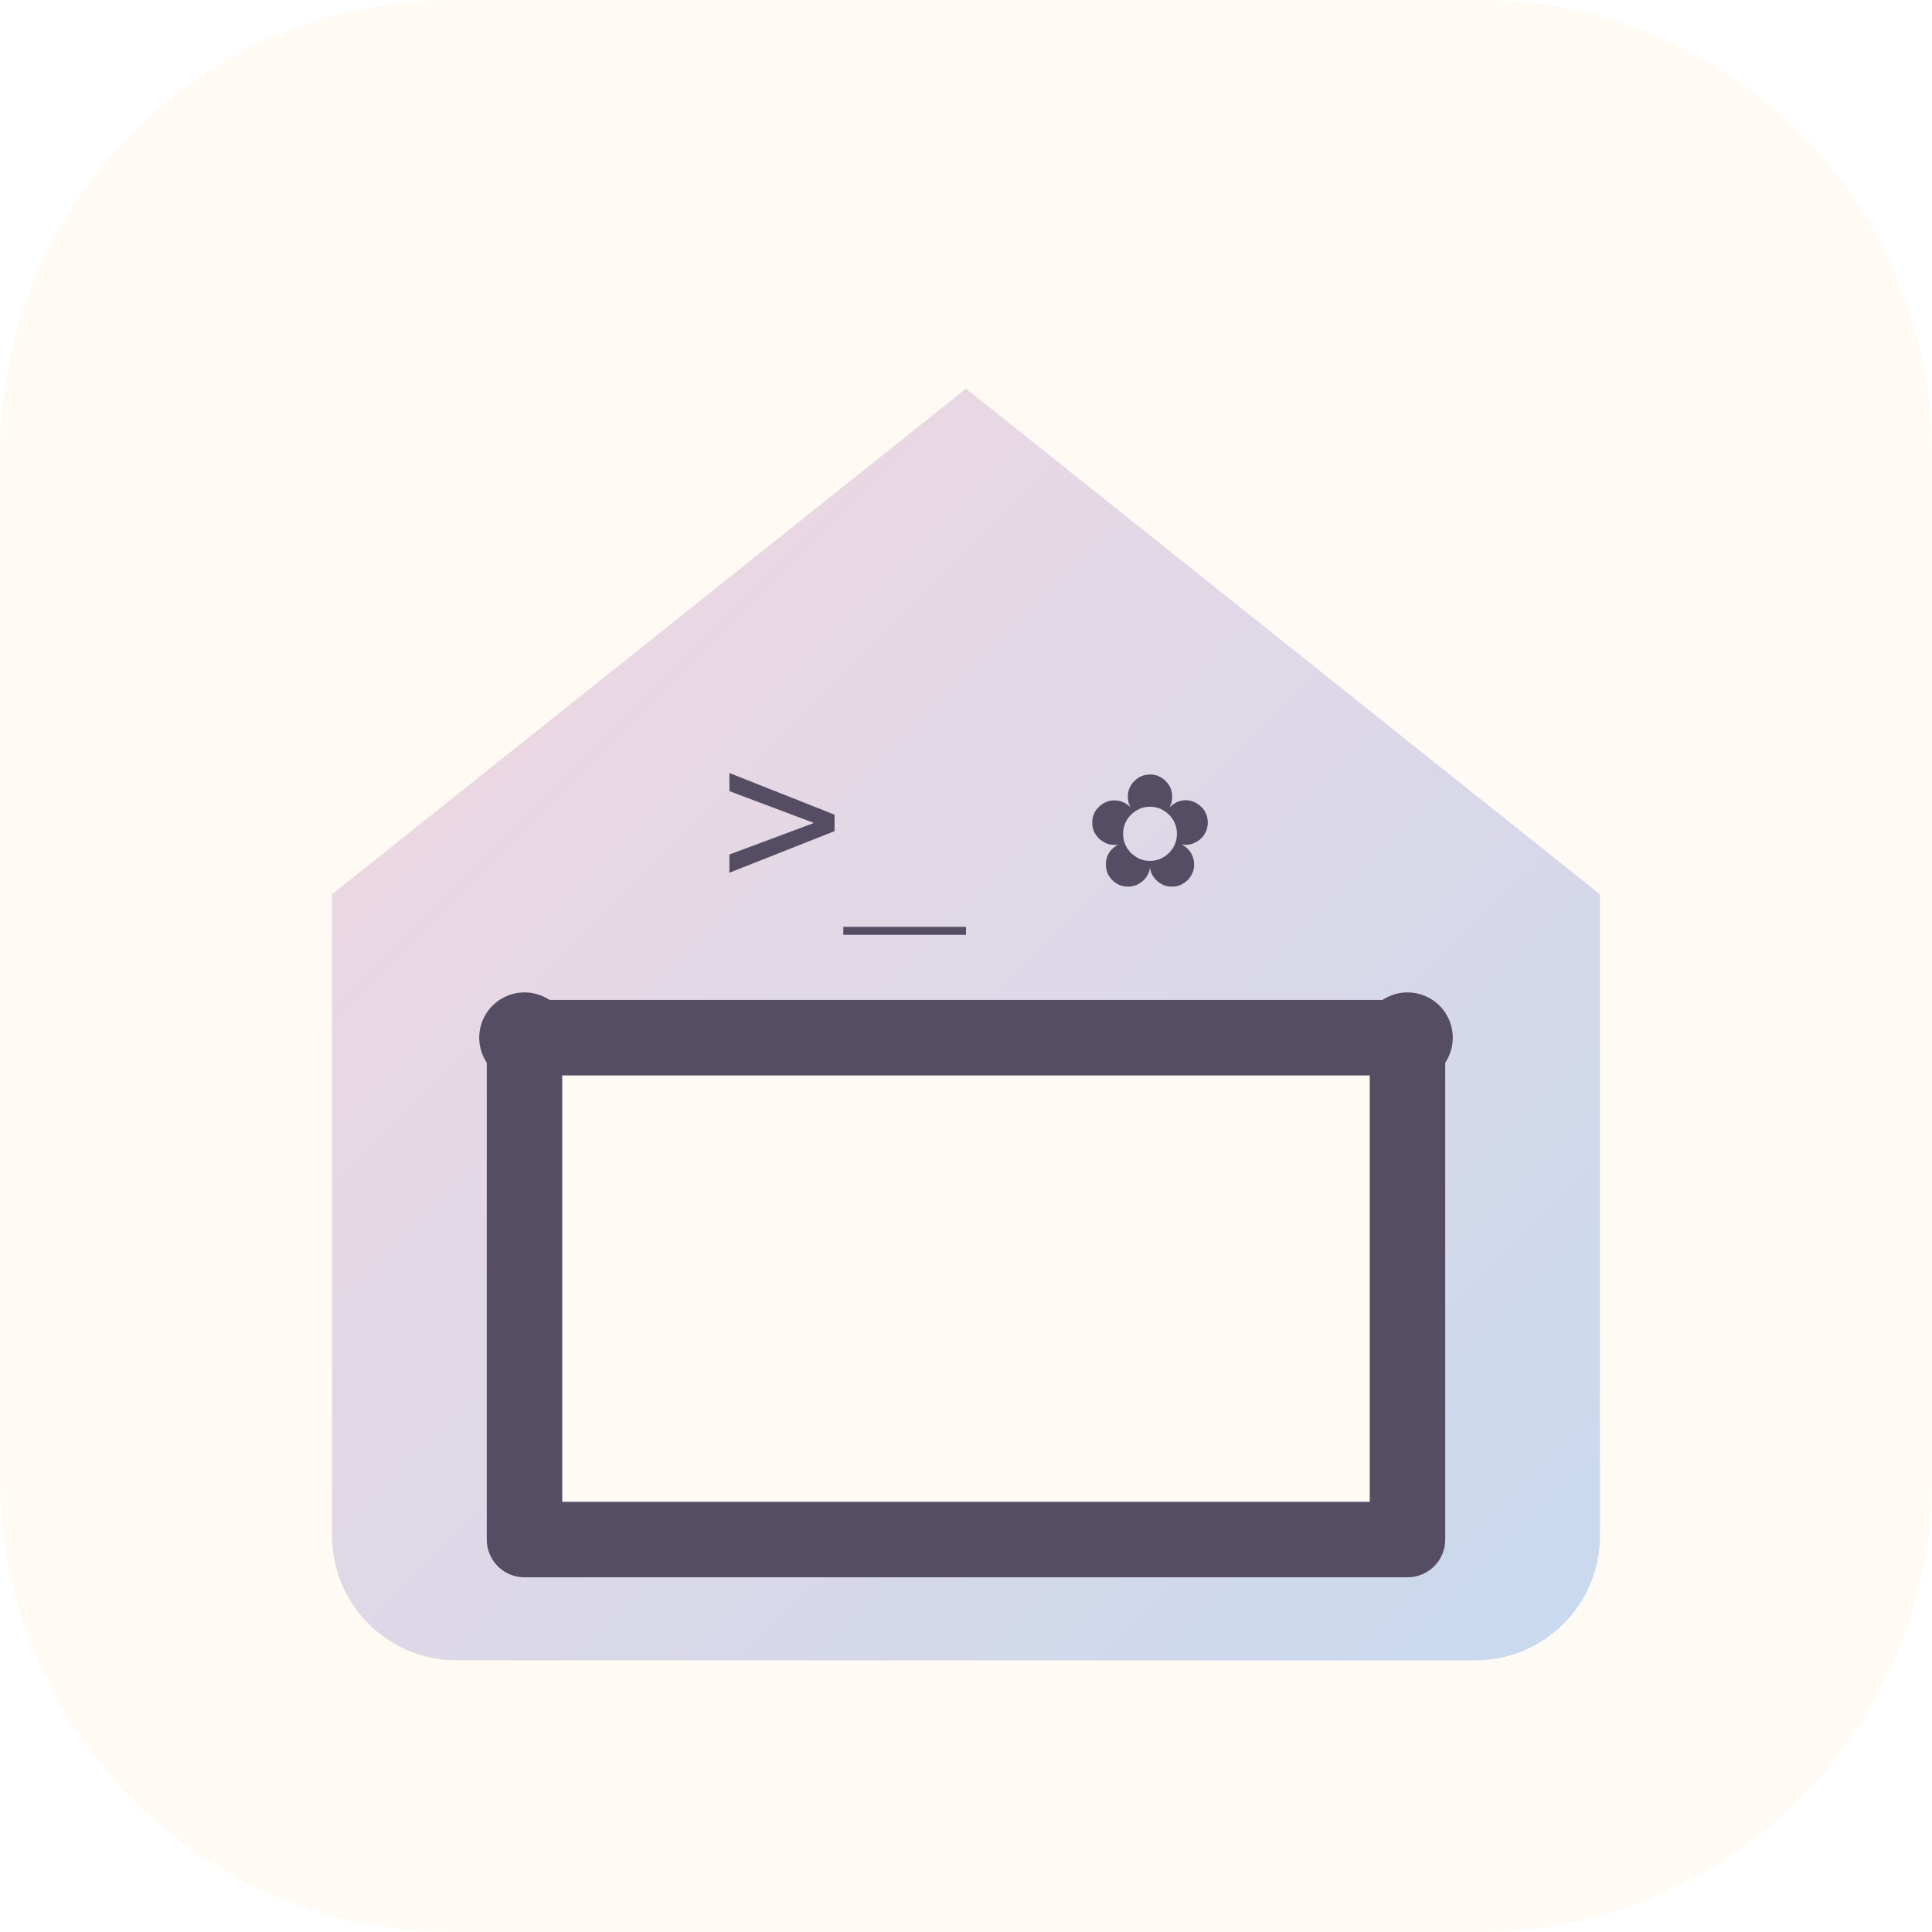
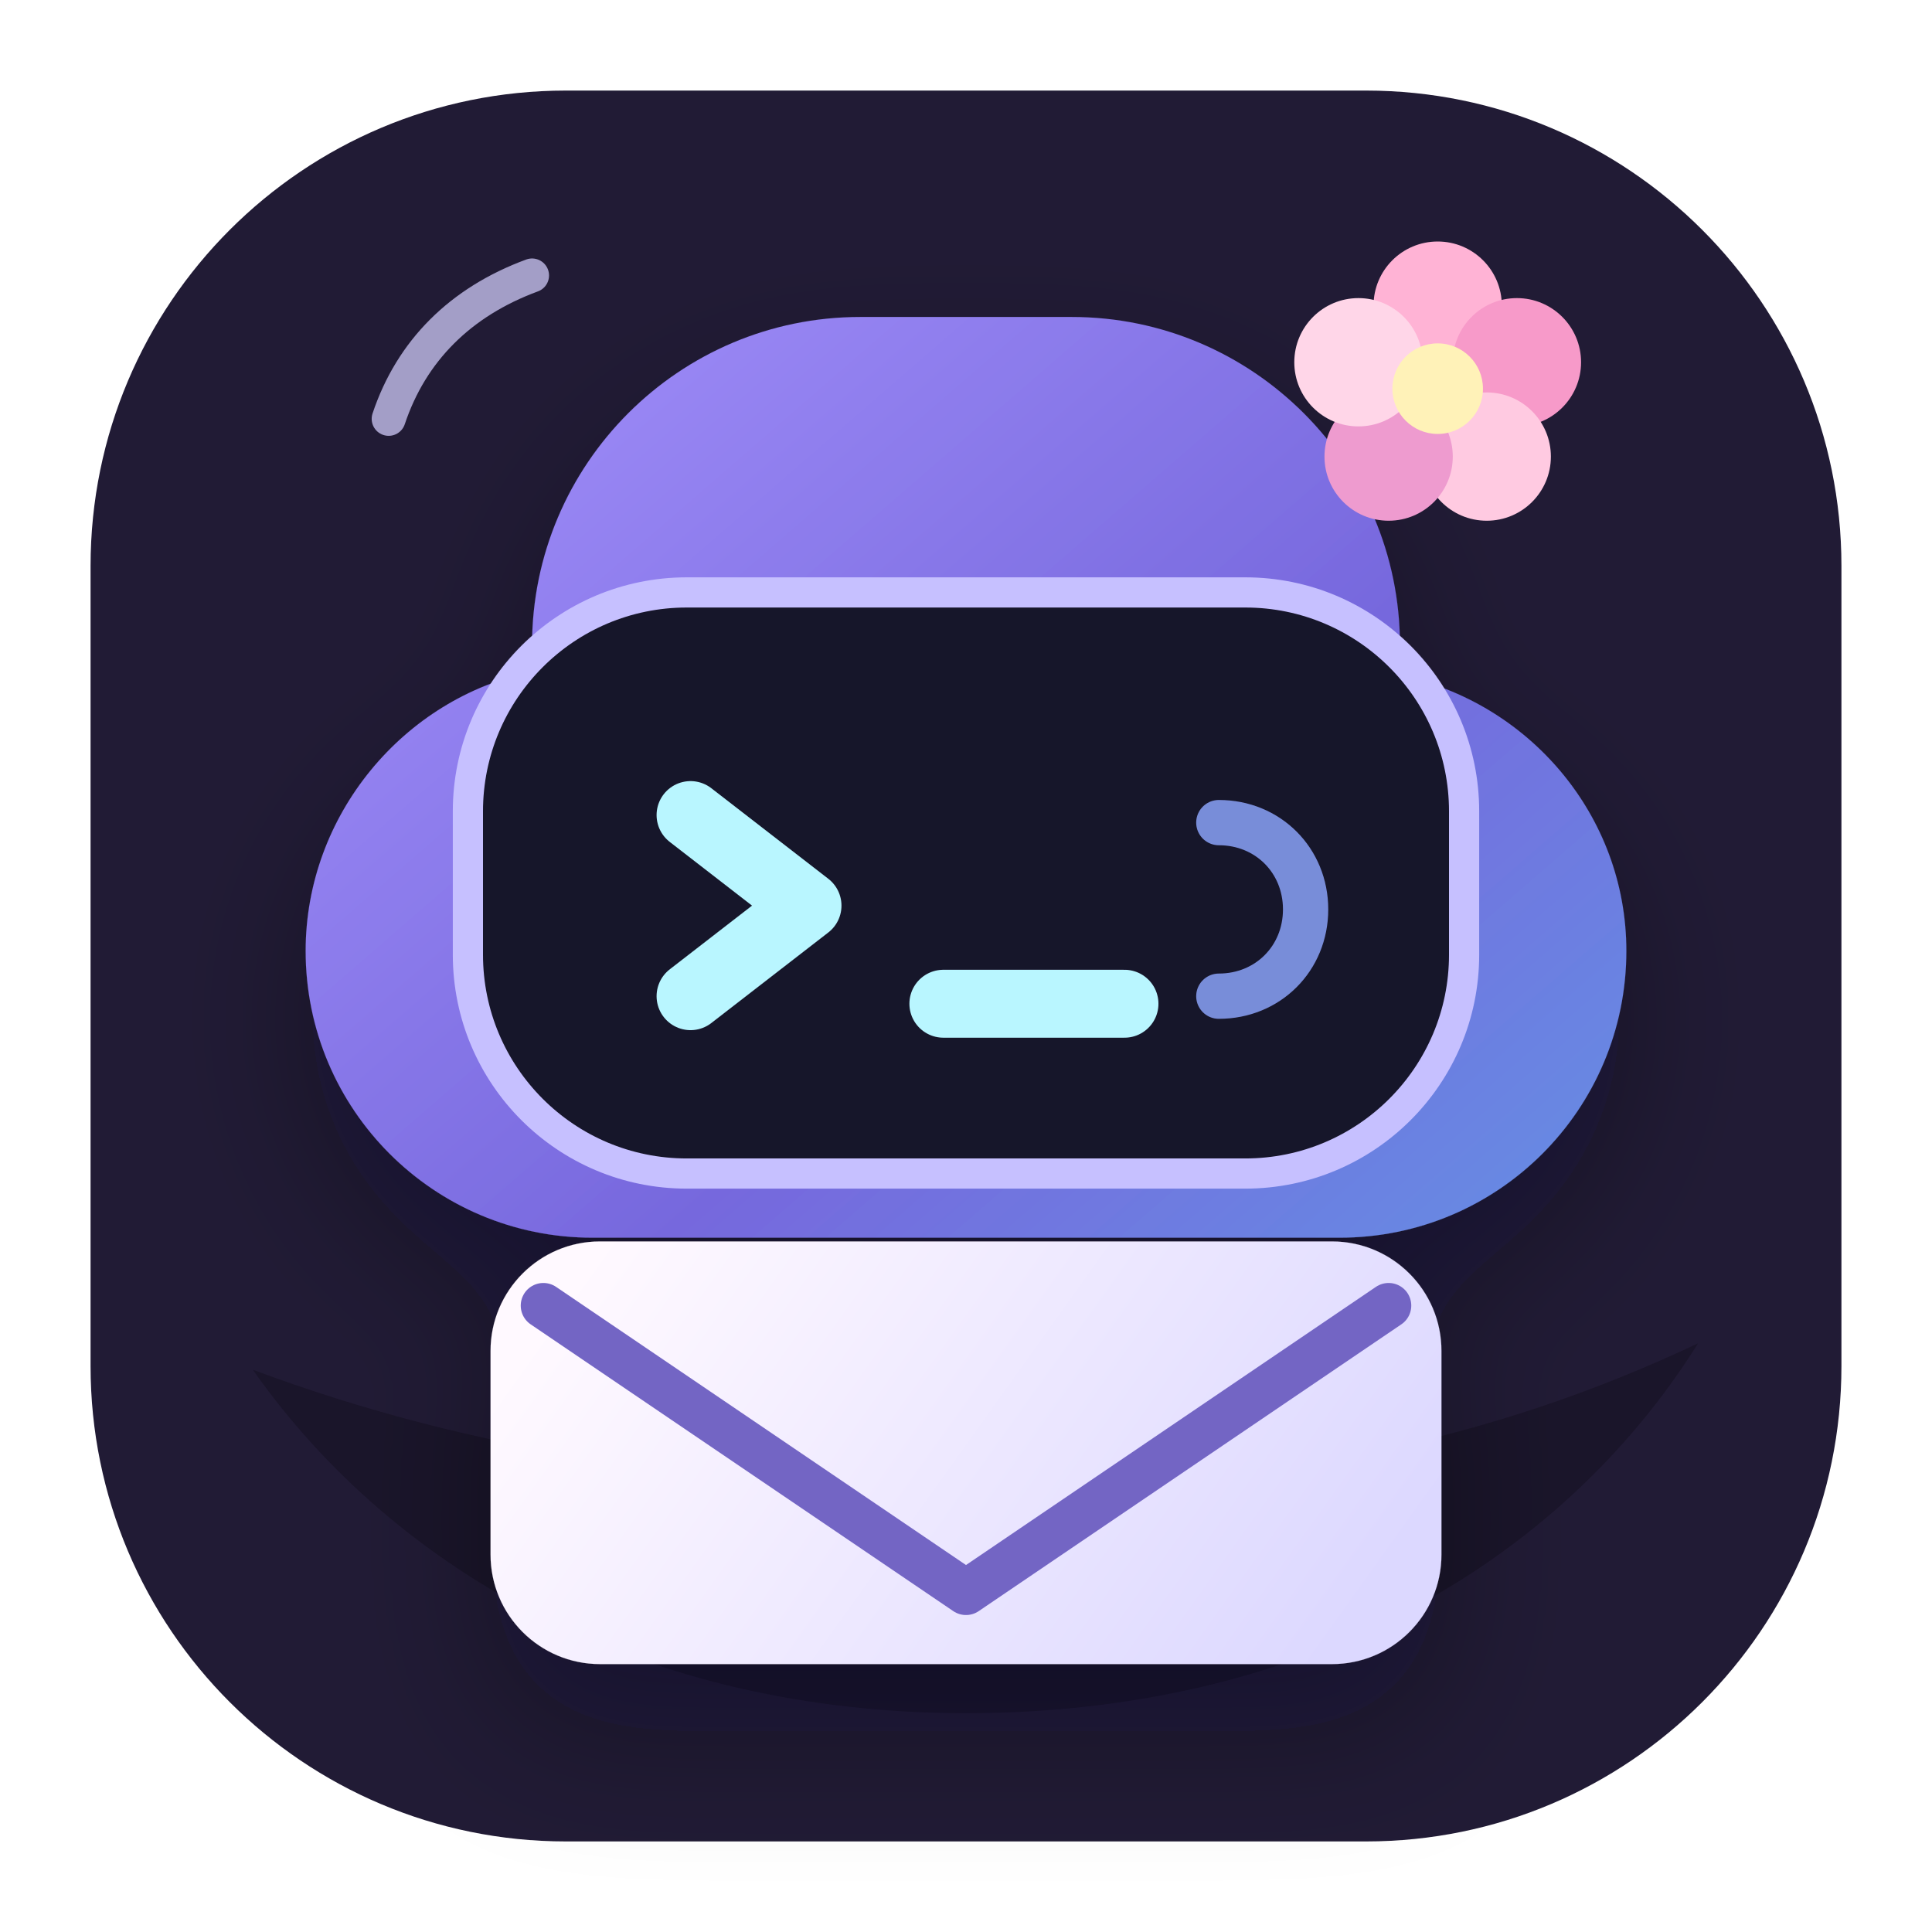
- <svg xmlns="http://www.w3.org/2000/svg" viewBox="0 0 512 512">
+ <svg xmlns="http://www.w3.org/2000/svg" viewBox="0 0 512 512" role="img" aria-labelledby="title description">
  <defs>
-     <linearGradient id="g" x1="0" y1="0" x2="1" y2="1">
-       <stop offset="0" stop-color="#f3d7df" />
-       <stop offset="1" stop-color="#c8d9ef" />
+     <linearGradient id="shell" x1="86" y1="58" x2="431" y2="456" gradientUnits="userSpaceOnUse">
+       <stop stop-color="#A995FF" />
+       <stop offset=".5" stop-color="#7668DD" />
+       <stop offset="1" stop-color="#5BA6E8" />
    </linearGradient>
+     <linearGradient id="letter" x1="170" y1="314" x2="349" y2="442" gradientUnits="userSpaceOnUse">
+       <stop stop-color="#FFF9FF" />
+       <stop offset="1" stop-color="#DCD8FF" />
+     </linearGradient>
+     <filter id="shadow" x="-20%" y="-20%" width="140%" height="150%">
+       <feDropShadow dx="0" dy="18" stdDeviation="18" flood-color="#0B0817" flood-opacity=".32" />
+     </filter>
  </defs>
-   <rect width="512" height="512" rx="120" fill="#fffaf4" />
-   <path d="M88 237 256 103l168 134v170a33 33 0 0 1-33 33H121a33 33 0 0 1-33-33Z" fill="url(#g)" />
-   <path d="m139 275 117 91 117-91" fill="none" stroke="#554d63" stroke-width="24" stroke-linecap="round" stroke-linejoin="round" />
-   <path d="M139 275h234v133H139z" fill="#fffaf4" stroke="#554d63" stroke-width="20" stroke-linejoin="round" />
-   <text x="256" y="235" text-anchor="middle" font-size="54" font-family="monospace" fill="#554d63">&gt;_ ✿</text>
+   <rect x="24" y="24" width="464" height="464" rx="126" fill="#211B35" />
+   <path d="M67 363c38 54 104 91 189 91 89 0 157-39 194-98-55 26-113 38-186 38-77 0-138-9-197-31Z" fill="#171225" opacity=".72" />
+   <g filter="url(#shadow)">
+     <path d="M141 171c0-48 39-87 87-87h56c48 0 87 39 87 87v8c34 7 60 37 60 73 0 42-34 76-76 76H157c-42 0-76-34-76-76 0-36 26-67 60-74v-7Z" fill="url(#shell)" />
+     <rect x="124" y="157" width="264" height="154" rx="58" fill="#17152A" stroke="#C6C0FF" stroke-width="8" />
+     <path d="M183 216l31 24-31 24M250 266h48" fill="none" stroke="#B9F6FF" stroke-width="18" stroke-linecap="round" stroke-linejoin="round" />
+     <path d="M323 218c13 0 23 10 23 23s-10 23-23 23" fill="none" stroke="#8EA7FF" stroke-width="12" stroke-linecap="round" opacity=".82" />
+     <path d="M159 329h194c16 0 29 13 29 29v54c0 16-13 29-29 29H159c-16 0-29-13-29-29v-54c0-16 13-29 29-29Z" fill="url(#letter)" />
+     <path d="m144 346 112 76 112-76" fill="none" stroke="#7365C4" stroke-width="12" stroke-linecap="round" stroke-linejoin="round" />
+   </g>
+   <g transform="translate(381 103)">
+     <circle cx="0" cy="-22" r="17" fill="#FFB3D5" />
+     <circle cx="21" cy="-7" r="17" fill="#F79AC9" />
+     <circle cx="13" cy="18" r="17" fill="#FFCAE1" />
+     <circle cx="-13" cy="18" r="17" fill="#EE9BCF" />
+     <circle cx="-21" cy="-7" r="17" fill="#FFD6E8" />
+     <circle r="12" fill="#FFF2B8" />
+   </g>
+   <path d="M103 111c6-18 19-31 38-38" fill="none" stroke="#D6D0FF" stroke-width="9" stroke-linecap="round" opacity=".72" />
</svg>
